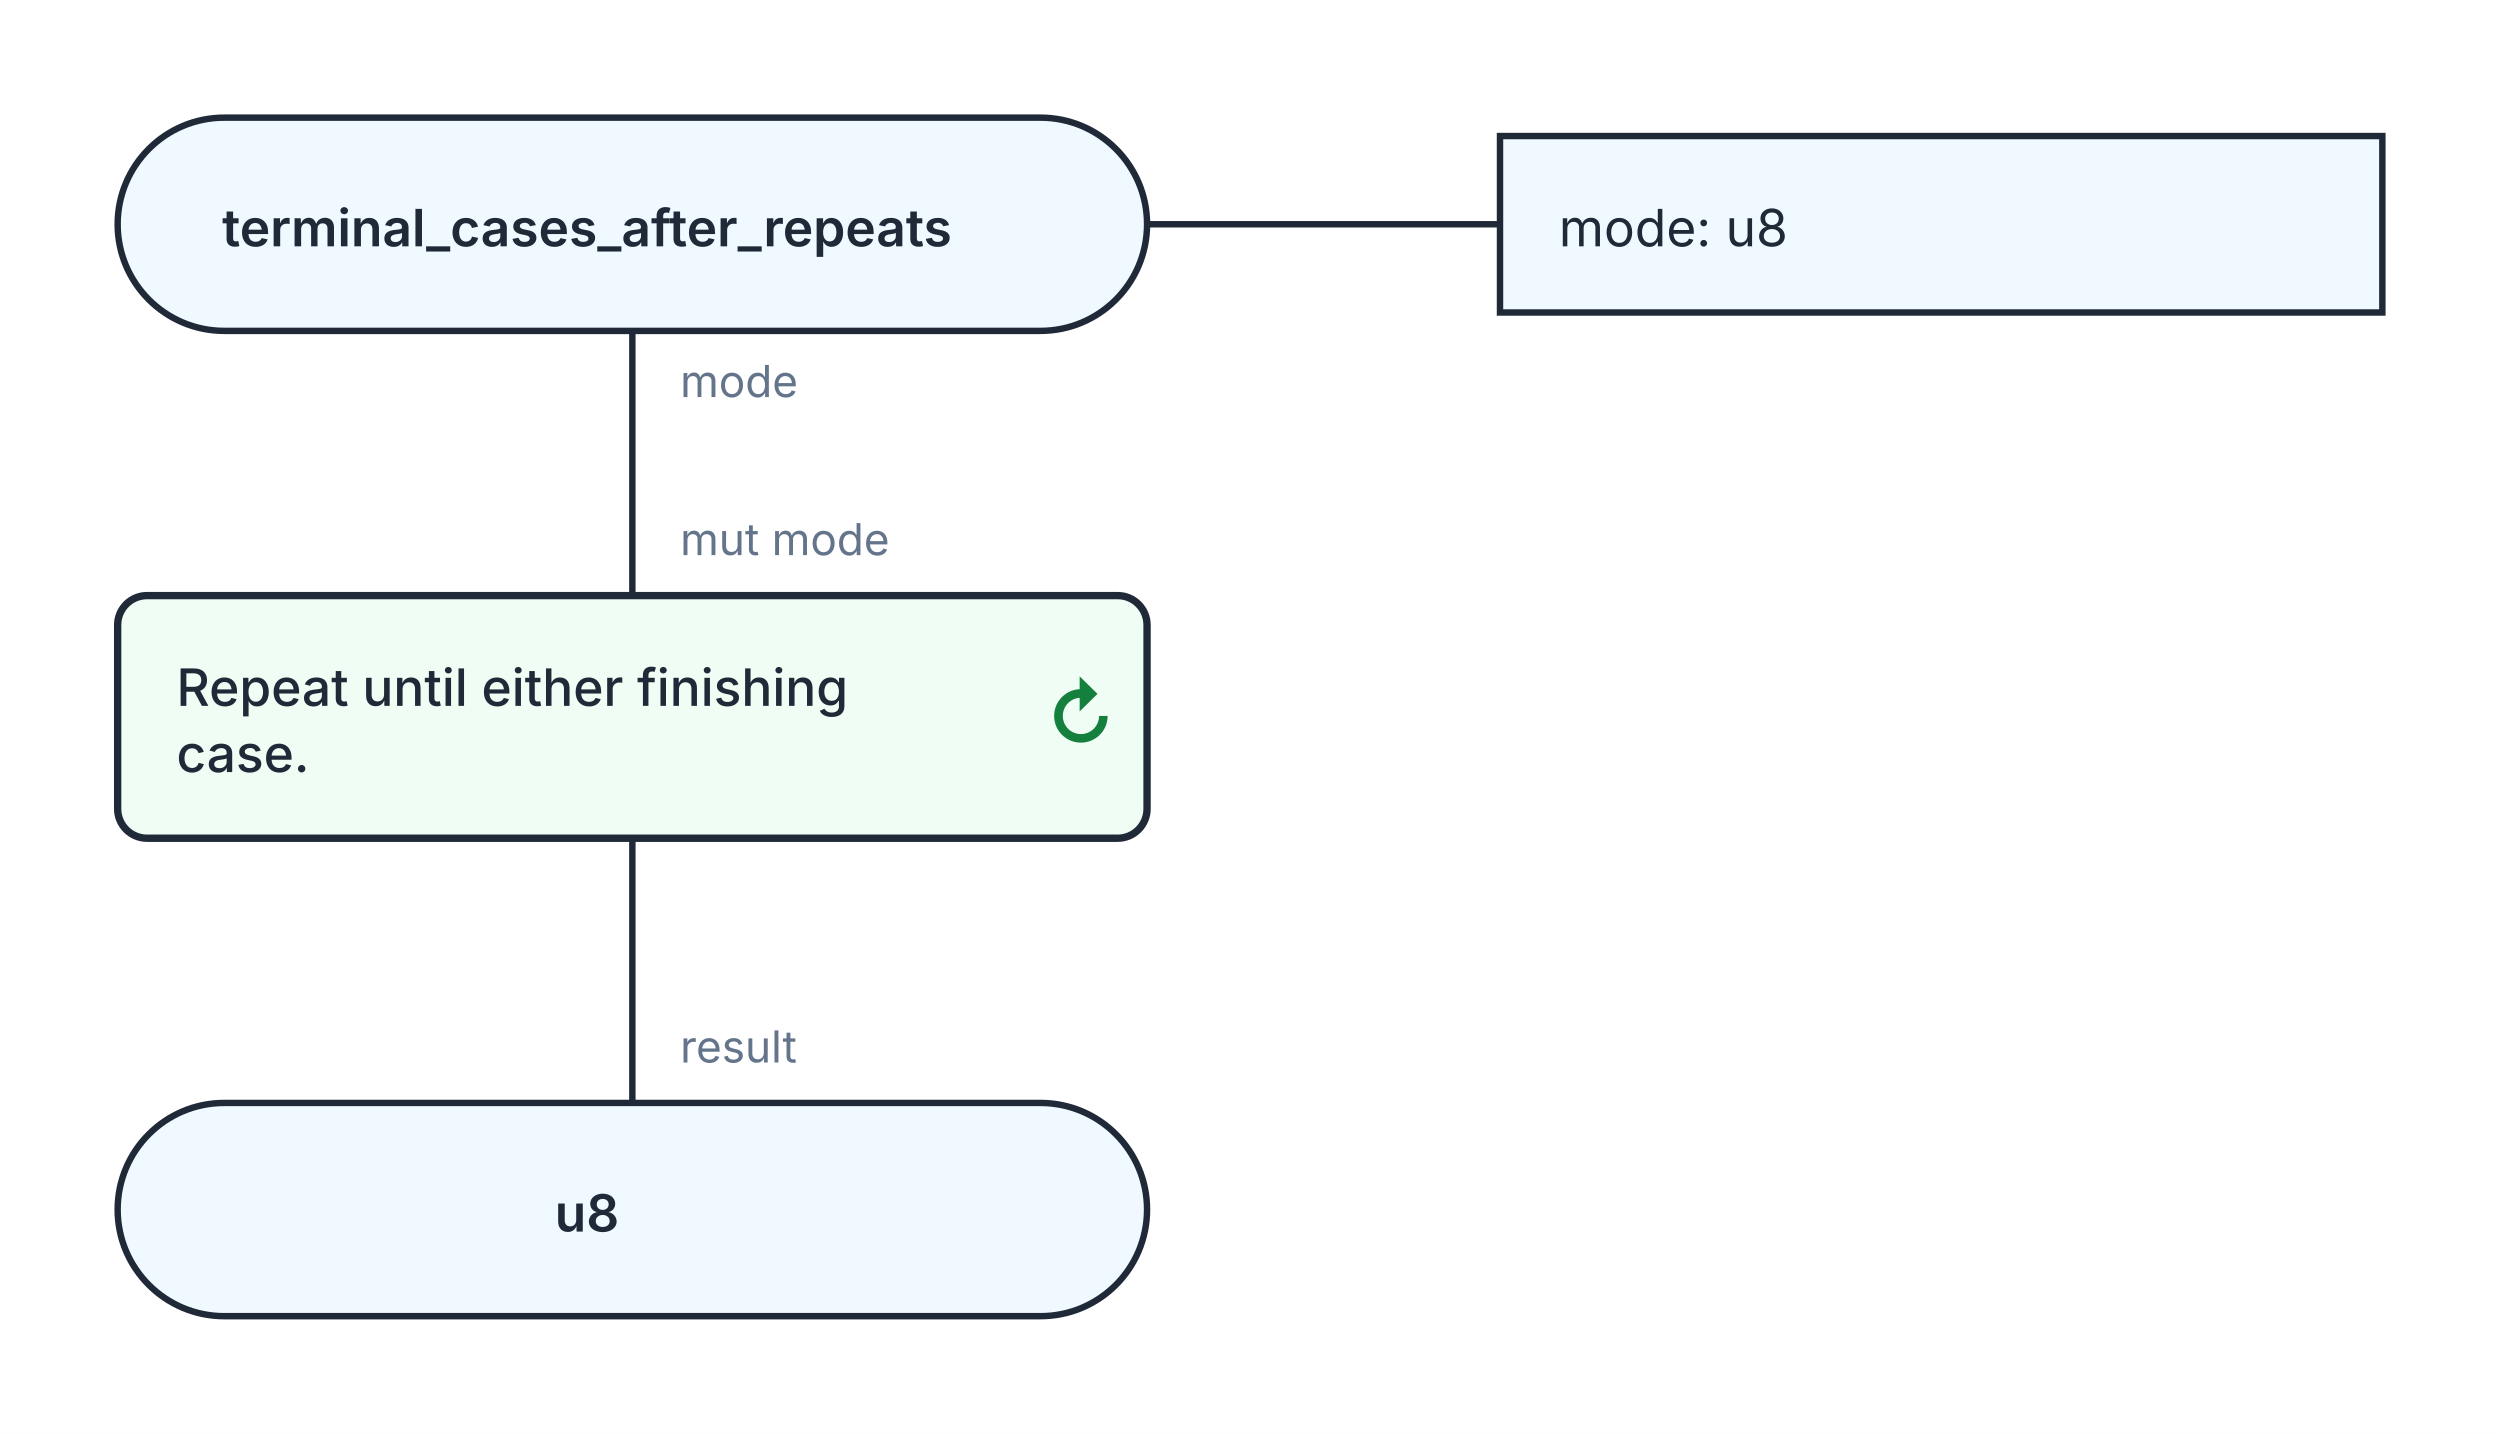
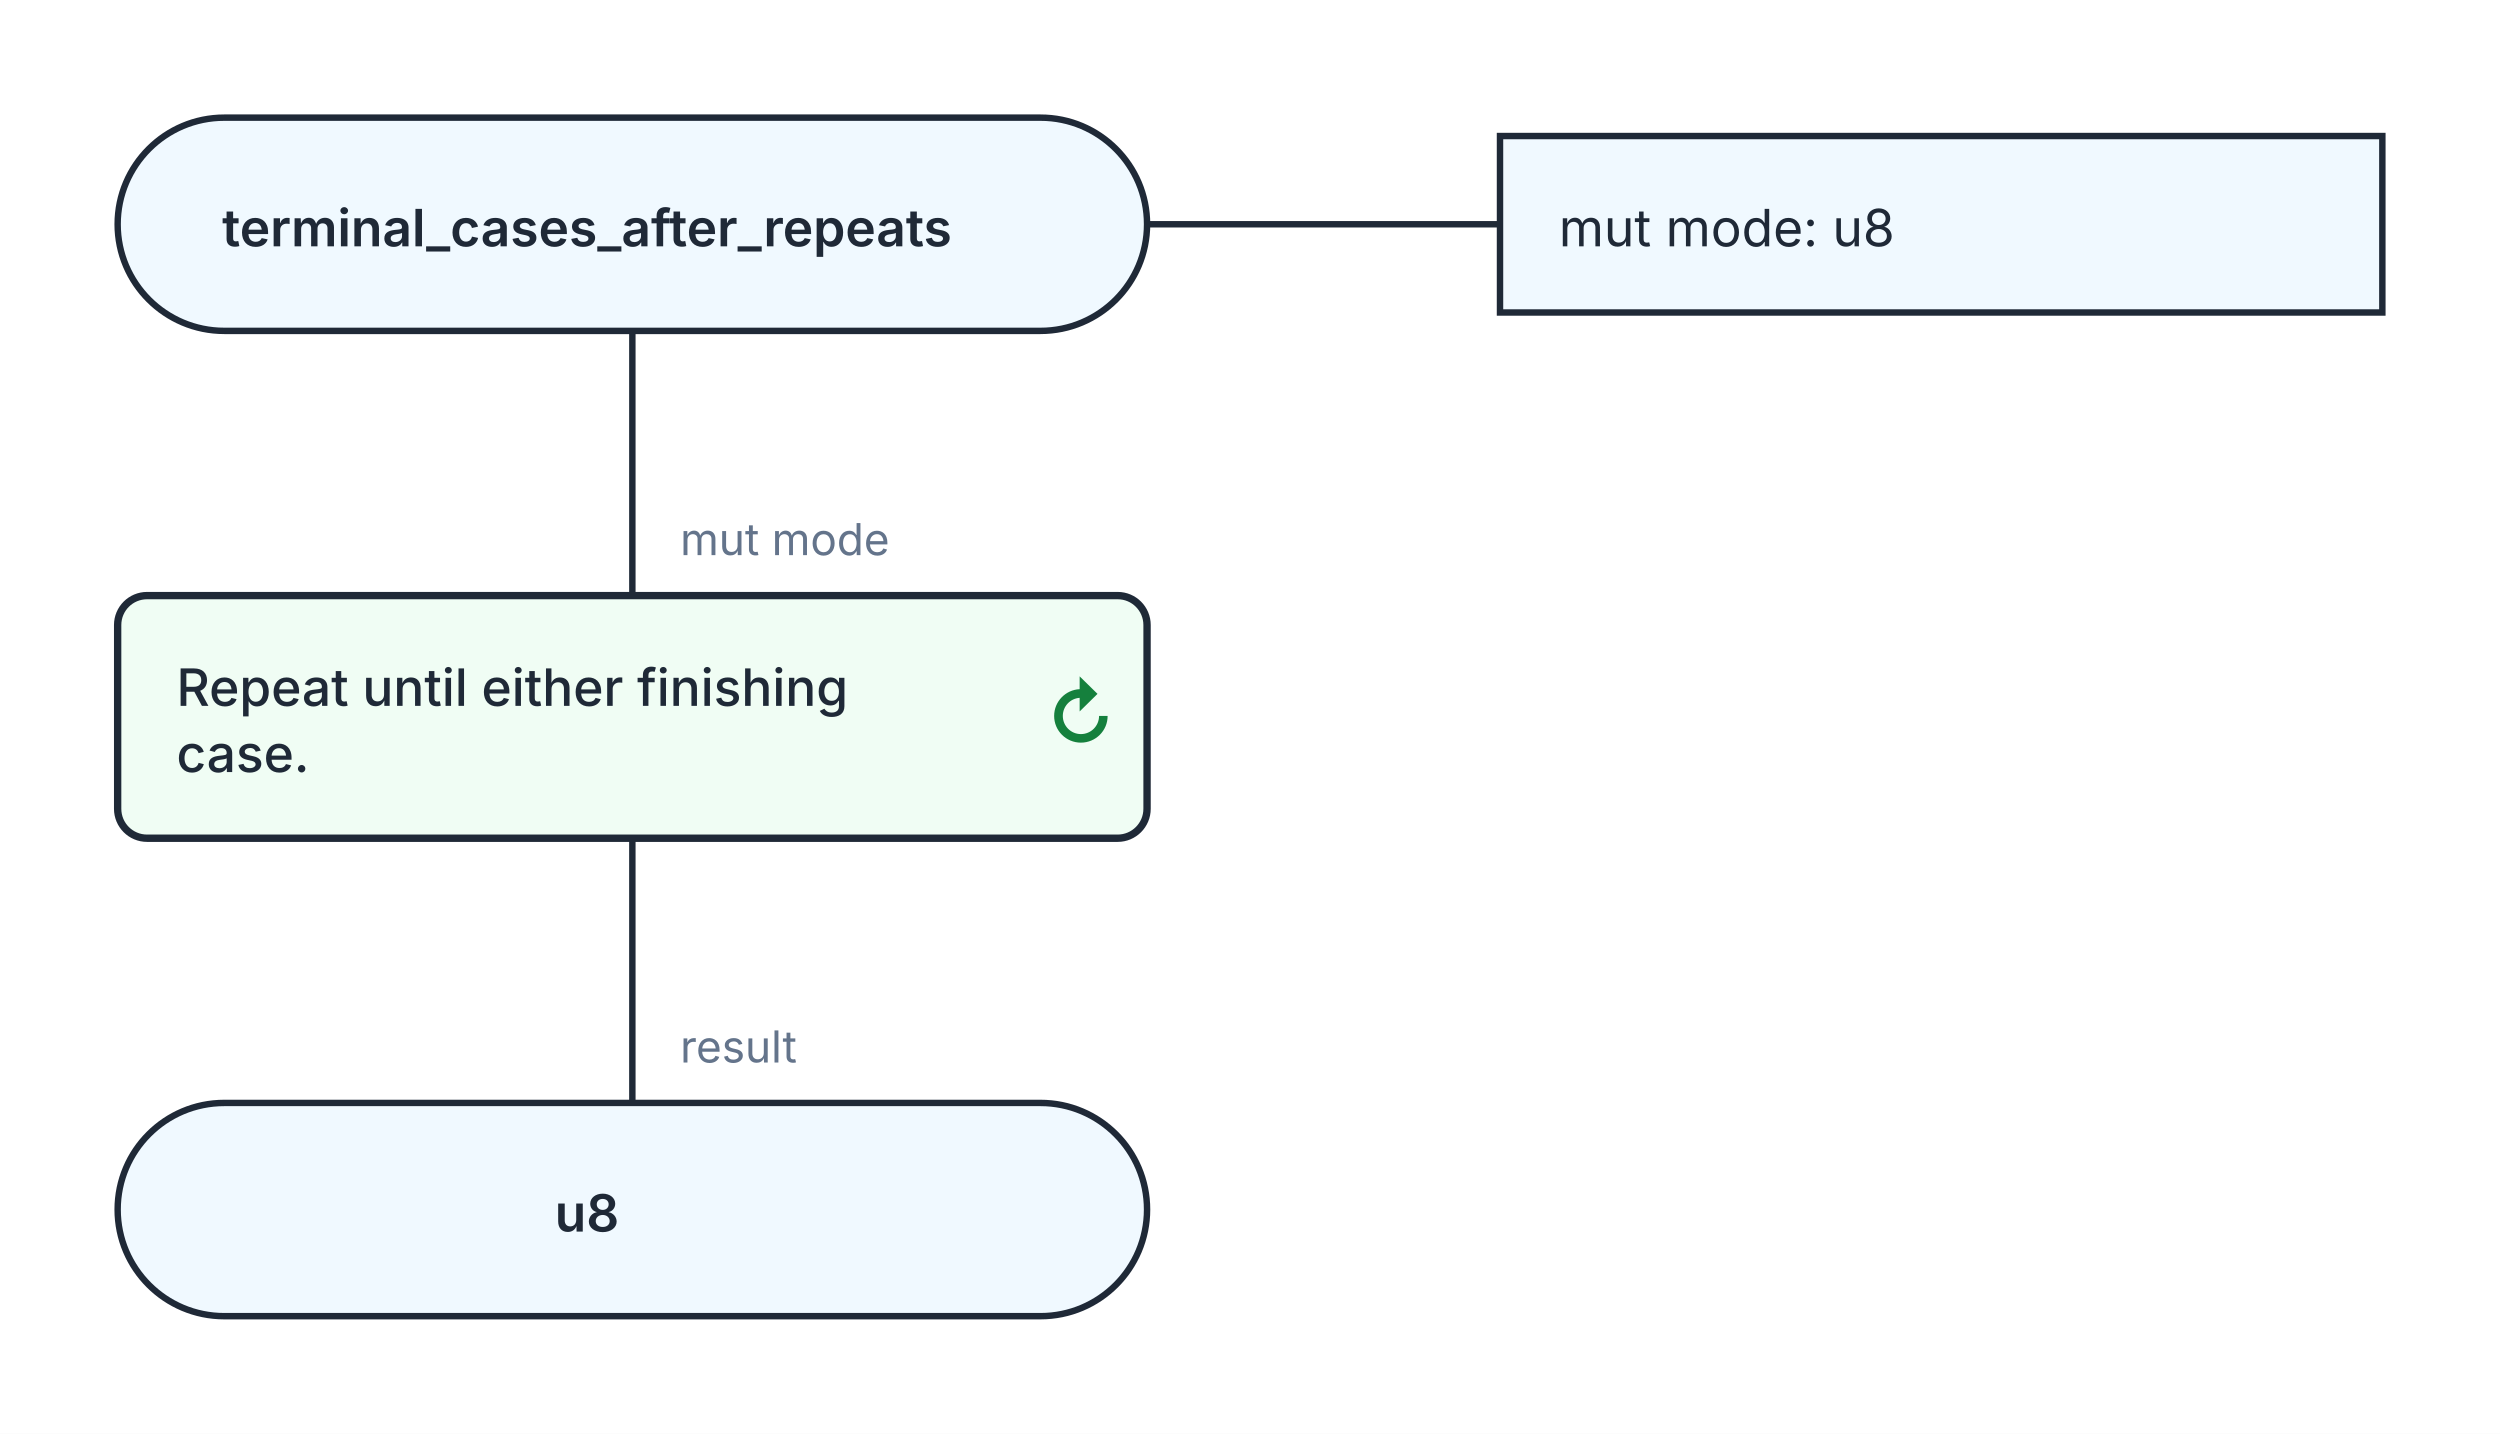
<svg xmlns="http://www.w3.org/2000/svg" width="680" height="390" viewBox="0 0 680 390" role="img" aria-labelledby="kaalang-title" aria-describedby="kaalang-description">
  <defs>
    <style>
      svg { color: #1f2937; font-family: Inter, ui-sans-serif, system-ui, -apple-system, BlinkMacSystemFont, "Segoe UI", sans-serif; text-rendering: optimizeLegibility; }
      .connection { fill: none; stroke: currentColor; stroke-width: 1.75; stroke-linecap: square; stroke-linejoin: round; }
      .connection-label { fill: #64748b; font-size: 12px; font-weight: 400; paint-order: stroke; stroke: #ffffff; stroke-width: 5px; stroke-linejoin: round; text-anchor: start; }
      .branch-label { fill: currentColor; font-weight: 500; }
      .parameter-link { fill: none; stroke: currentColor; stroke-width: 1.75; }
      .node-shape { fill: #ffffff; stroke: currentColor; stroke-width: 1.75; }
      .start .node-shape, .end .node-shape, .parameter-panel .node-shape { fill: #f0f9ff; }
      .action .node-shape, .call .node-shape { fill: #f8fafc; }
      .call-bars { fill: none; stroke: currentColor; stroke-width: 1.75; }
      .loop .node-shape { fill: #f0fdf4; stroke-width: 2; }
      .loop-marker { fill: #15803d; font-size: 20px; font-weight: 700; text-anchor: middle; }
      .question .node-shape { fill: #fffbeb; }
      .select .node-shape, .case .node-shape { fill: #f5f3ff; }
      .label { fill: currentColor; font-size: 14px; text-anchor: middle; }
      .start .label, .question .label, .select .label, .case .label, .end .label { font-weight: 600; }
      .action .label, .call .label, .loop .label { font-weight: 500; text-anchor: start; }
      .parameter-panel .label { font-weight: 400; text-anchor: start; }
      .cycle-boundary { fill: #f0fdf433; stroke: #15803d; stroke-width: 1.5; stroke-dasharray: 7 5; }
      .cycle-caption { fill: #166534; font-size: 12px; font-weight: 600; paint-order: stroke; stroke: #ffffff; stroke-width: 4px; }
    </style>
  </defs>
  <rect width="100%" height="100%" fill="#ffffff" />
  <g class="cycle-regions">
  </g>
  <g class="connections">
    <path class="connection" d="       M 172 90 L 172 162       M 172 228 L 172 300     " />
+     <text class="connection-label" x="185" y="151" xml:space="preserve">
+       <tspan x="185" dy="0">mut mode</tspan>
+     </text>
    <text class="connection-label" x="185" y="289" xml:space="preserve">
      <tspan x="185" dy="0">result</tspan>
-     </text>
-     <text class="connection-label" x="185" y="108" xml:space="preserve">
-       <tspan x="185" dy="0">mode</tspan>
-     </text>
-     <text class="connection-label" x="185" y="151" xml:space="preserve">
-       <tspan x="185" dy="0">mut mode</tspan>
    </text>
  </g>
  <g class="nodes">
    <path class="parameter-link" d="M 312 61 L 408 61" />
    <g class="parameter-panel" transform="translate(528 61)">
      <rect class="node-shape" x="-120" y="-24" width="240" height="48" />
      <text class="label" x="-104" y="6" xml:space="preserve">
-         <tspan x="-104" dy="0">mode: u8</tspan>
+         <tspan x="-104" dy="0">mut mode: u8</tspan>
      </text>
    </g>
    <g class="node start" transform="translate(172 61)">
      <rect class="node-shape" x="-140" y="-29" width="280" height="58" rx="29" />
      <text class="label" y="6" xml:space="preserve">
        <tspan x="0" dy="0">terminal_cases_after_repeats</tspan>
      </text>
    </g>
    <g class="node loop" transform="translate(172 195)">
      <rect class="node-shape" x="-140" y="-33" width="280" height="66" rx="8" />
      <text class="label" y="-3" xml:space="preserve">
        <tspan x="-124" dy="0">Repeat until either finishing </tspan>
        <tspan x="-124" dy="18">case.</tspan>
      </text>
      <text class="loop-marker" x="122" y="7" aria-hidden="true">↻</text>
    </g>
    <g class="node end" transform="translate(172 329)">
      <rect class="node-shape" x="-140" y="-29" width="280" height="58" rx="29" />
      <text class="label" y="6" xml:space="preserve">
        <tspan x="0" dy="0">u8</tspan>
      </text>
    </g>
  </g>
</svg>
